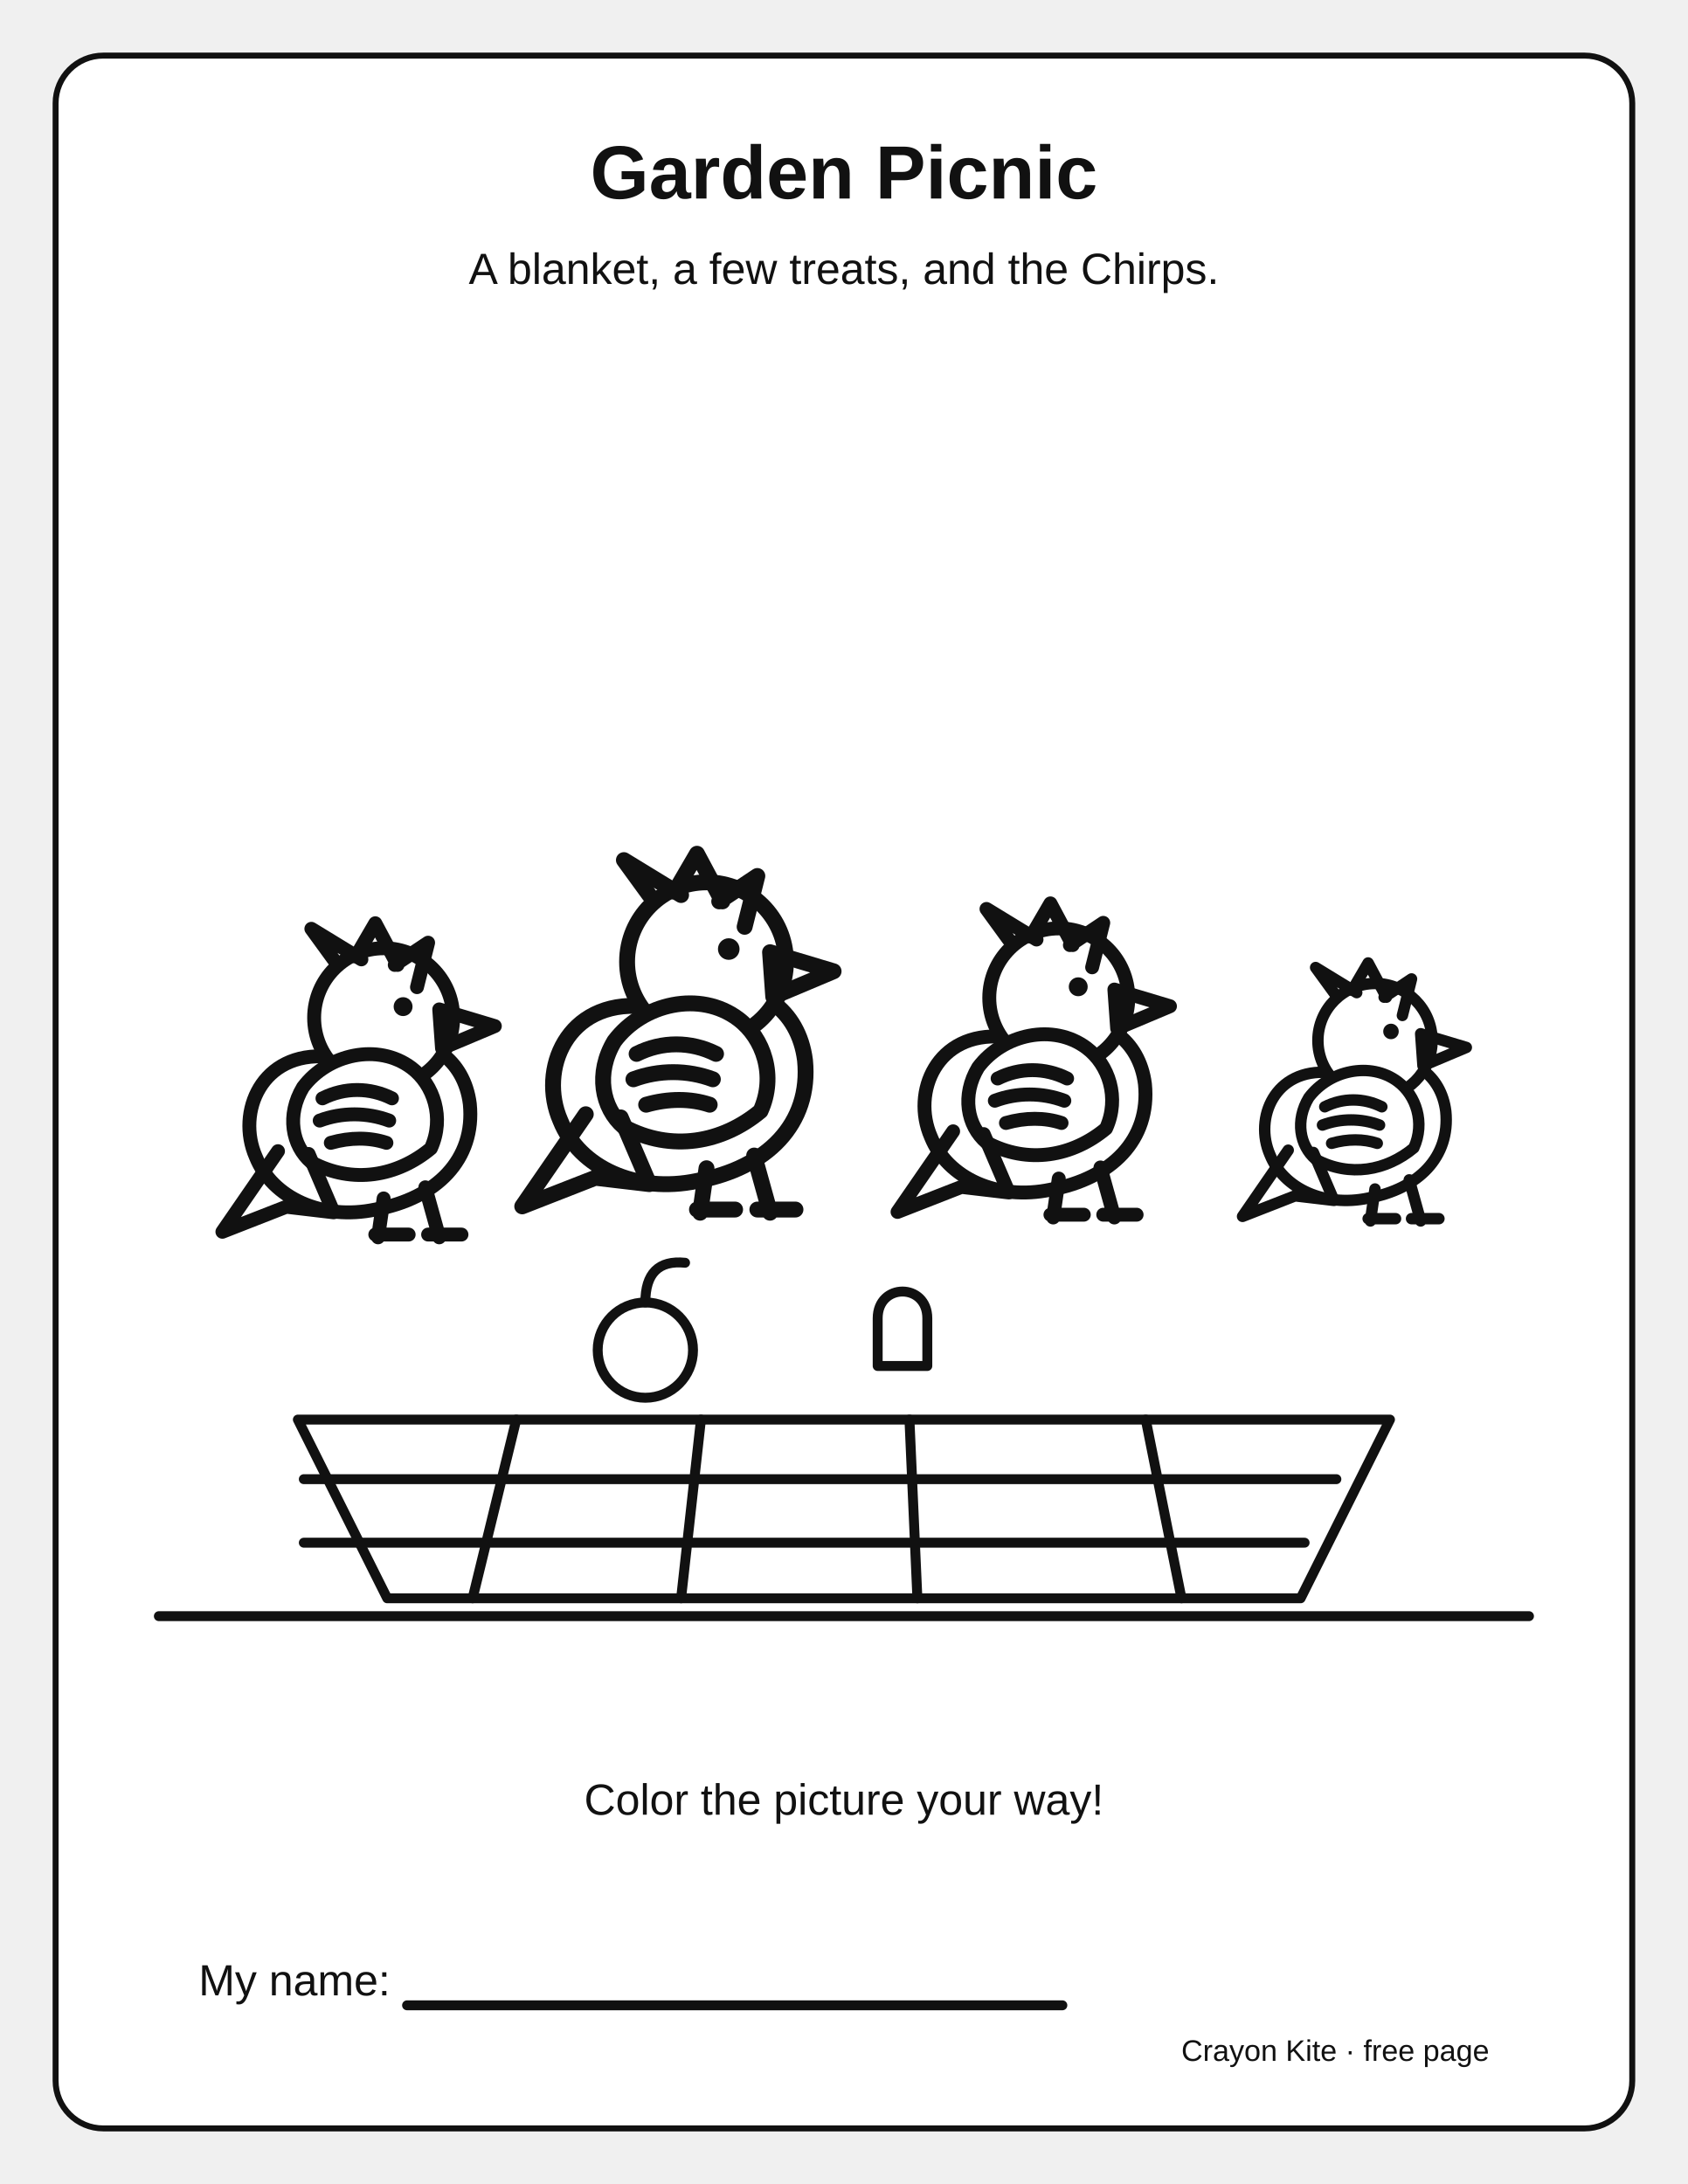
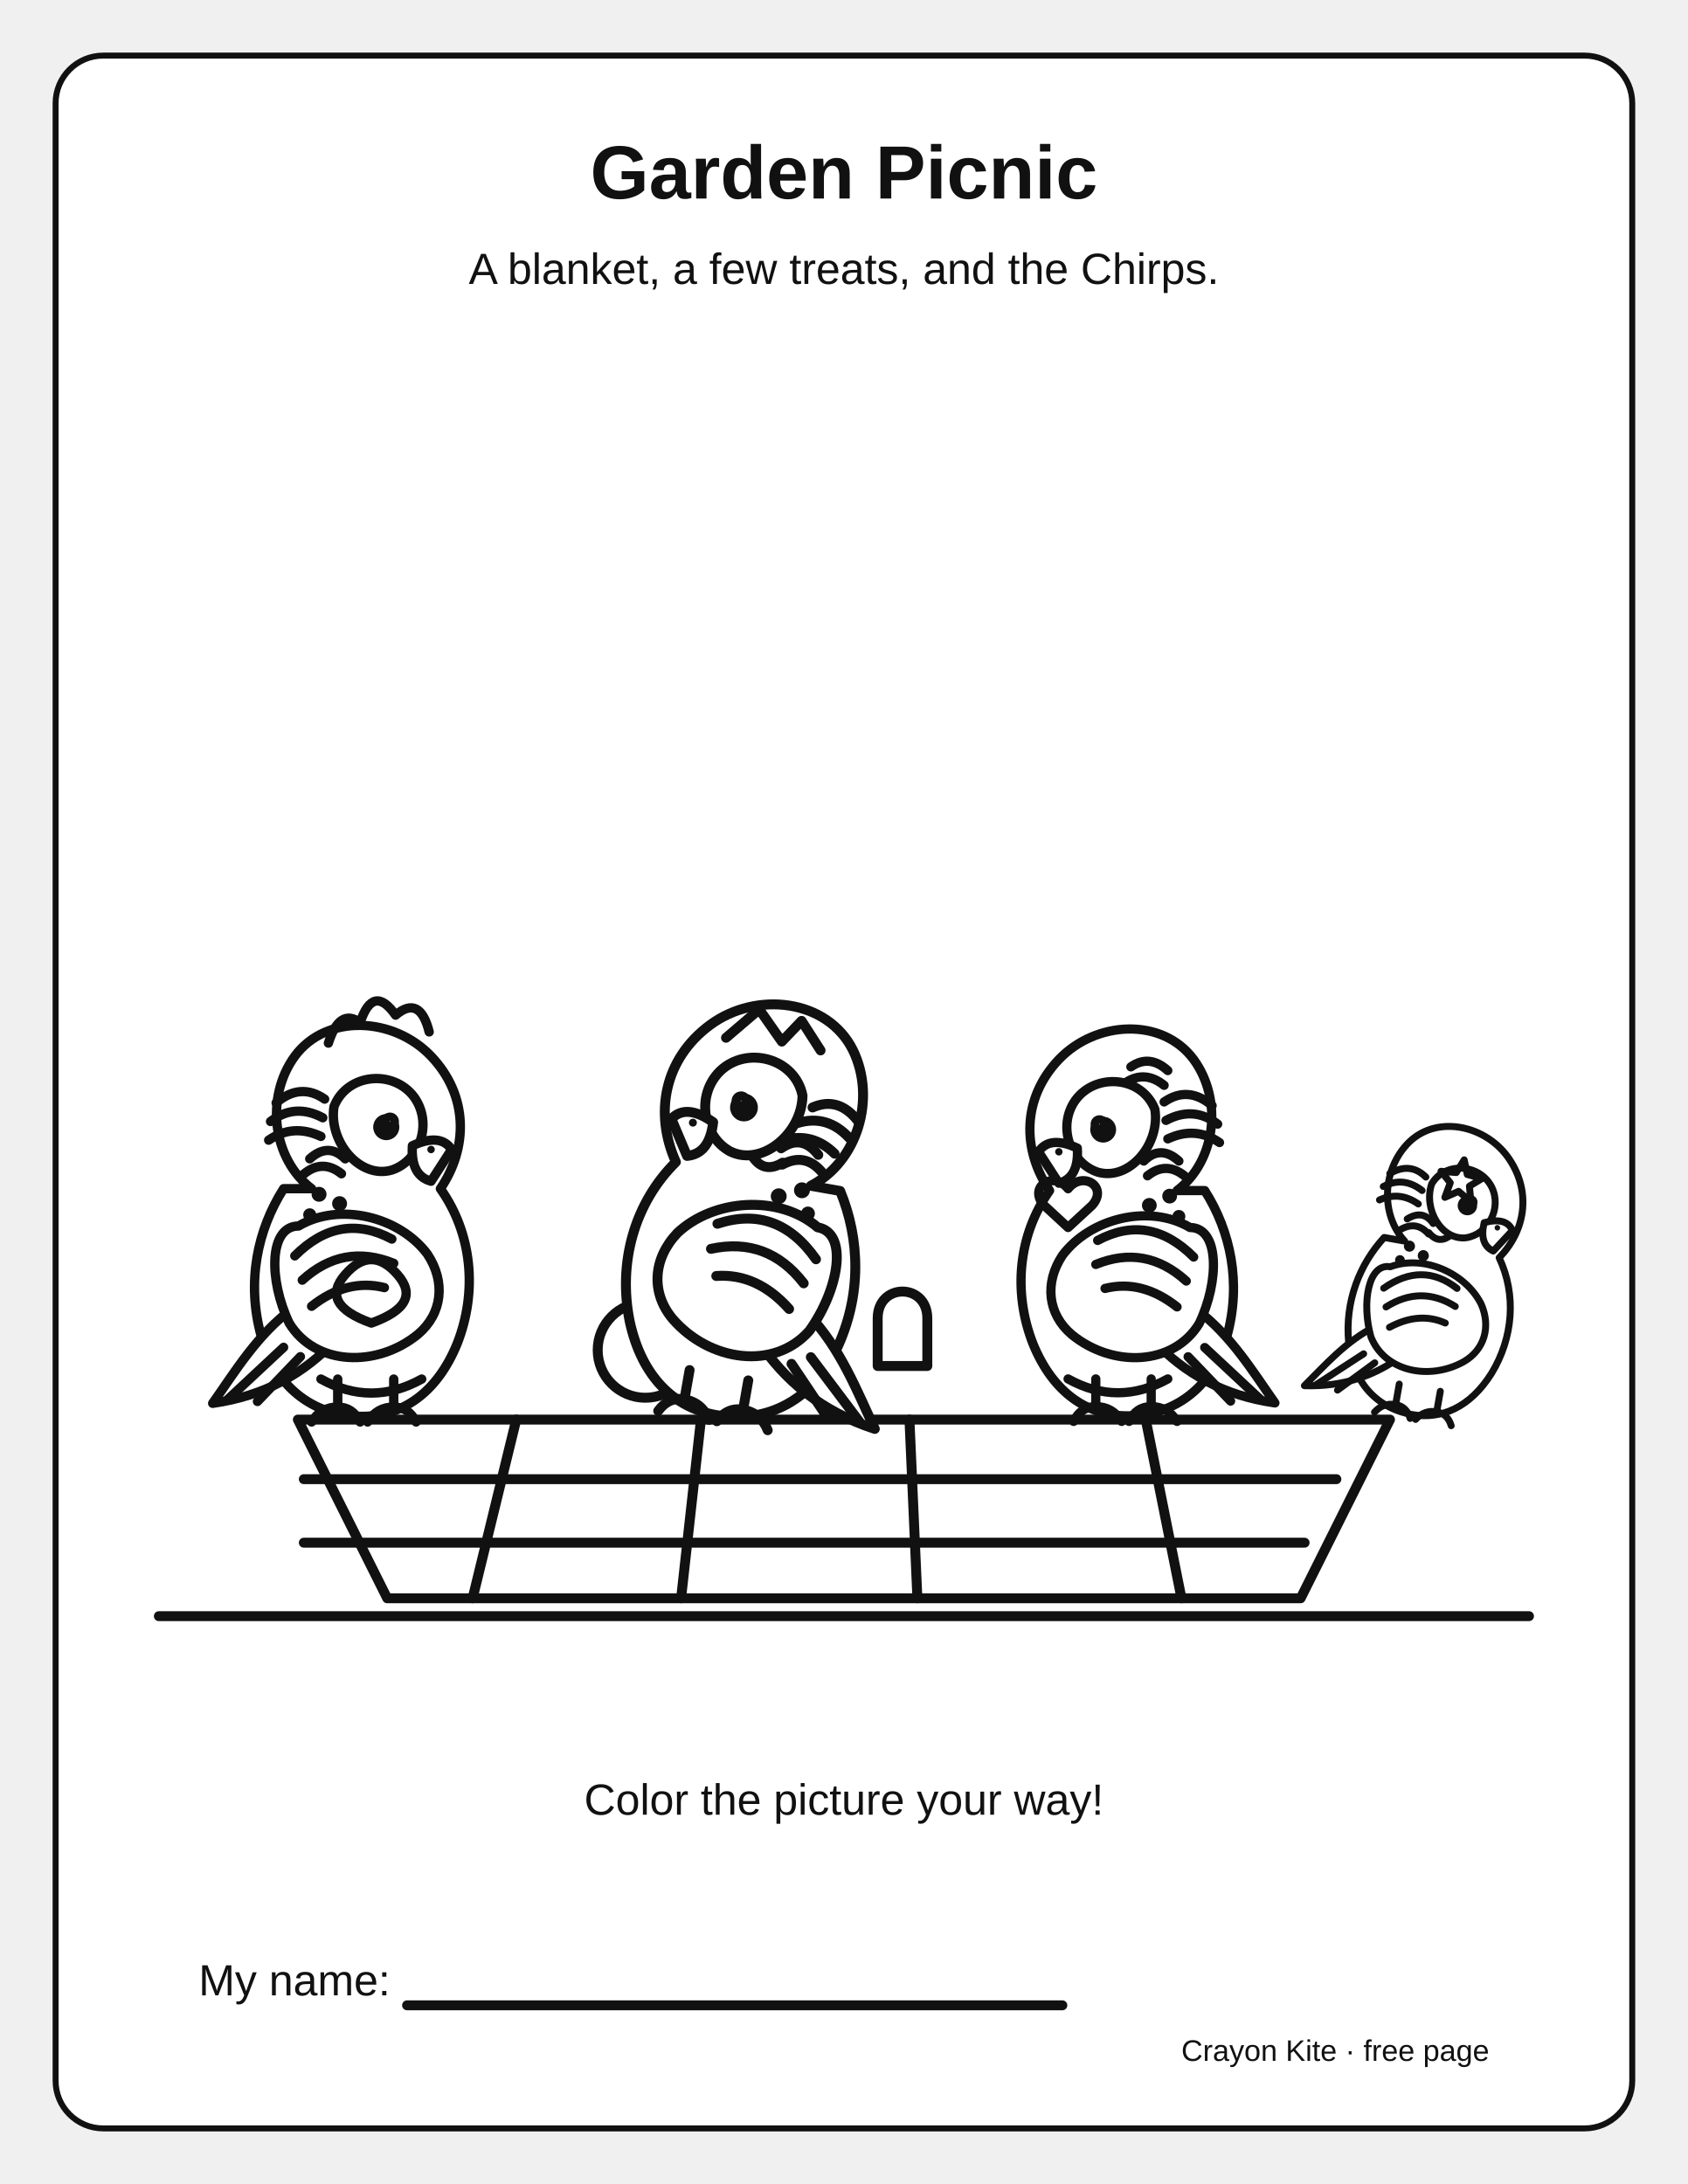
<svg xmlns="http://www.w3.org/2000/svg" width="8.5in" height="11in" viewBox="0 0 850 1100" role="img" aria-labelledby="page-title page-desc">
  <style>
    .ink { fill: none; stroke: #111; stroke-width: 5; stroke-linecap: round; stroke-linejoin: round; }
    .white { fill: #fff; } .dot { fill: #111; stroke: none; }
    .title { fill: #111; font: 700 38px 'Trebuchet MS', Arial, sans-serif; }
    .small { fill: #111; font: 22px 'Trebuchet MS', Arial, sans-serif; }
    .tiny { fill: #111; font: 15px 'Trebuchet MS', Arial, sans-serif; }
    @media print { @page { size: letter portrait; margin: 0; } svg { width: 8.5in; height: 11in; } }
  </style>
  <rect x="28" y="28" width="794" height="1044" rx="24" fill="#fff" stroke="#111" stroke-width="3" />
  <text class="title" x="425" y="100" text-anchor="middle">Garden Picnic</text>
  <text class="small" x="425" y="143" text-anchor="middle">A blanket, a few treats, and the Chirps.</text>
  <g class="ink">
    <path class="white" d="M150 715h550l-45 90H195z" />
    <path d="m260 715-22 90m115-90-10 90m115-90 4 90m115-90 18 90m-442-60h520m-520 32h504M80 814h690" />
    <circle class="white" cx="325" cy="680" r="24" />
    <path d="M325 656q0-22 20-20m97 28c0-18 25-18 25 0v24h-25z" />
  </g>
-   <g class="ink" transform="translate(105 465) scale(1.4)">
-     <path class="white" d="M43 48C19 46 10 68 17 84c6 15 24 23 43 19 22-4 36-18 34-38-2-16-15-25-30-22z" />
-     <circle class="white" cx="63" cy="34" r="25" />
-     <path d="M45 13 37 2l18 11m-2-1L60 0l8 15m-1 0L79 7l-4 16M83 31l20 6-19 8z" />
-     <circle class="dot" cx="70" cy="30" r="3.4" />
-     <path class="white" d="M34 59c9-12 27-16 39-7 8 6 12 18 7 29-12 10-28 13-43 5-7-6-9-17-3-27z" />
-     <path d="M41 63c8-4 17-4 25 0m-26 8c8-3 17-3 25 0m-21 8c7-2 14-2 20 0M25 82 5 111l23-9 17 2-9-21m27 16-2 14m17-18 5 18m-23-1h12m7 0h12" />
+   <g transform="translate(93 500) scale(0.94)  ">
+     <g class="ink">
+       <path class="white" d="M68 105C47 89 43 56 59 34 76 11 112 13 132 34c20 21 20 49 5 71 17 24 20 55 9 83-11 27-30 39-51 39-27 0-47-17-54-43-8-29-2-57 12-79z" />
+       <path class="white" d="M58 169c-19 14-31 34-43 51 28-4 49-16 66-34z" />
+       <path d="M53 190 23 218m39-23-23 24" />
+       <path class="white" d="M61 125C45 125 45 154 56 177c14 23 47 24 69 6 13-11 15-28 5-43-15-20-47-28-69-15z" />
+       <path d="M59 141q24-24 52-9m-48 22q22-20 49-9m-44 23q19-15 39-10" />
+       <path class="white" d="M80 61c7-18 32-20 43-5 10 14 3 34-12 39-17 5-34-15-31-34z" />
+       <circle class="dot" cx="108" cy="72" r="7" />
+       <circle class="white" cx="110" cy="69" r="2.3" />
+       <path class="white" d="M122 82q15-7 21 2l-11 17q-11-3-10-19z" />
+       <circle class="dot" cx="132" cy="84" r="2" />
+       <path d="M67 89q10-9 19 0m-22 8q10-8 20 0" />
+       <circle class="dot" cx="72" cy="108" r="4" />
+       <circle class="dot" cx="83" cy="113" r="4" />
+       <circle class="dot" cx="67" cy="119" r="3.5" />
+       <path d="M49 59q13-11 26-2m-29 12q13-10 28-2m-29 12q13-9 28-2" />
+       <path d="M77 27q6-19 17-11 7-21 19-4 13-11 18 9" />
+       <path d="M86 151q14-16 28 0t-14 26q-28-10-14-26z" />
+       <path d="M73 207q27 15 54 0" />
+       <path d="M82 207v15m0 0q-9 0-14 8m14-8q8 0 12 8m18-8v-15m0 15q-9 0-14 8m14-8q8 0 12 8" />
+     </g>
  </g>
-   <g class="ink" transform="translate(255 430) scale(1.6)">
-     <path class="white" d="M43 48C19 46 10 68 17 84c6 15 24 23 43 19 22-4 36-18 34-38-2-16-15-25-30-22z" />
-     <circle class="white" cx="63" cy="34" r="25" />
-     <path d="M45 13 37 2l18 11m-2-1L60 0l8 15m-1 0L79 7l-4 16M83 31l20 6-19 8z" />
-     <circle class="dot" cx="70" cy="30" r="3.4" />
-     <path class="white" d="M34 59c9-12 27-16 39-7 8 6 12 18 7 29-12 10-28 13-43 5-7-6-9-17-3-27z" />
-     <path d="M41 63c8-4 17-4 25 0m-26 8c8-3 17-3 25 0m-21 8c7-2 14-2 20 0M25 82 5 111l23-9 17 2-9-21m27 16-2 14m17-18 5 18m-23-1h12m7 0h12" />
+   <g transform="translate(269 486) scale(1.0) rotate(10 100 150) translate(200 0) scale(-1 1)">
+     <g class="ink">
+       <path class="white" d="M68 105C47 89 43 56 59 34 76 11 112 13 132 34c20 21 20 49 5 71 17 24 20 55 9 83-11 27-30 39-51 39-27 0-47-17-54-43-8-29-2-57 12-79z" />
+       <path class="white" d="M58 169c-19 14-31 34-43 51 28-4 49-16 66-34z" />
+       <path d="M53 190 23 218m39-23-23 24" />
+       <path class="white" d="M61 125C45 125 45 154 56 177c14 23 47 24 69 6 13-11 15-28 5-43-15-20-47-28-69-15z" />
+       <path d="M59 141q24-24 52-9m-48 22q22-20 49-9m-44 23q19-15 39-10" />
+       <path class="white" d="M80 61c7-18 32-20 43-5 10 14 3 34-12 39-17 5-34-15-31-34z" />
+       <circle class="dot" cx="108" cy="72" r="7" />
+       <circle class="white" cx="110" cy="69" r="2.3" />
+       <path class="white" d="M122 82q15-7 21 2l-11 17q-11-3-10-19z" />
+       <circle class="dot" cx="132" cy="84" r="2" />
+       <path d="M67 89q10-9 19 0m-22 8q10-8 20 0" />
+       <circle class="dot" cx="72" cy="108" r="4" />
+       <circle class="dot" cx="83" cy="113" r="4" />
+       <circle class="dot" cx="67" cy="119" r="3.5" />
+       <path d="M50 69q12-11 24-3m-21 12q13-10 27-3m-21 12q13-9 27-2" />
+       <path d="m75 37 12-13 8 12 14-14 14 17" />
+       <path d="M84 96q8 7 15 0" />
+       <path d="M82 207v15m0 0q-9 0-14 8m14-8q8 0 12 8m18-8v-15m0 15q-9 0-14 8m14-8q8 0 12 8" />
+     </g>
  </g>
-   <g class="ink" transform="translate(445 455) scale(1.4)">
-     <path class="white" d="M43 48C19 46 10 68 17 84c6 15 24 23 43 19 22-4 36-18 34-38-2-16-15-25-30-22z" />
-     <circle class="white" cx="63" cy="34" r="25" />
-     <path d="M45 13 37 2l18 11m-2-1L60 0l8 15m-1 0L79 7l-4 16M83 31l20 6-19 8z" />
-     <circle class="dot" cx="70" cy="30" r="3.4" />
-     <path class="white" d="M34 59c9-12 27-16 39-7 8 6 12 18 7 29-12 10-28 13-43 5-7-6-9-17-3-27z" />
-     <path d="M41 63c8-4 17-4 25 0m-26 8c8-3 17-3 25 0m-21 8c7-2 14-2 20 0M25 82 5 111l23-9 17 2-9-21m27 16-2 14m17-18 5 18m-23-1h12m7 0h12" />
+   <g transform="translate(470 502) scale(0.93)  translate(200 0) scale(-1 1)">
+     <g class="ink">
+       <path class="white" d="M68 105C47 89 43 56 59 34 76 11 112 13 132 34c20 21 20 49 5 71 17 24 20 55 9 83-11 27-30 39-51 39-27 0-47-17-54-43-8-29-2-57 12-79z" />
+       <path class="white" d="M58 169c-19 14-31 34-43 51 28-4 49-16 66-34z" />
+       <path d="M53 190 23 218m39-23-23 24" />
+       <path class="white" d="M61 125C45 125 45 154 56 177c14 23 47 24 69 6 13-11 15-28 5-43-15-20-47-28-69-15z" />
+       <path d="M59 141q24-24 52-9m-48 22q22-20 49-9m-44 23q19-15 39-10" />
+       <path class="white" d="M80 61c7-18 32-20 43-5 10 14 3 34-12 39-17 5-34-15-31-34z" />
+       <circle class="dot" cx="108" cy="72" r="7" />
+       <circle class="white" cx="110" cy="69" r="2.3" />
+       <path class="white" d="M122 82q15-7 21 2l-11 17q-11-3-10-19z" />
+       <circle class="dot" cx="132" cy="84" r="2" />
+       <path d="M67 89q10-9 19 0m-22 8q10-8 20 0" />
+       <circle class="dot" cx="72" cy="108" r="4" />
+       <circle class="dot" cx="83" cy="113" r="4" />
+       <circle class="dot" cx="67" cy="119" r="3.5" />
+       <path d="M49 59q13-11 26-2m-29 12q13-10 28-2m-29 12q13-9 28-2" />
+       <path d="M127 104c-8-10-22-1-13 9l13 12 13-12c9-10-5-19-13-9z" />
+       <path d="M73 40q10-9 20-2m-18 10q10-8 20-2" />
+       <path d="M73 207q27 15 54 0" />
+       <path d="M82 207v15m0 0q-9 0-14 8m14-8q8 0 12 8m18-8v-15m0 15q-9 0-14 8m14-8q8 0 12 8" />
+     </g>
  </g>
-   <g class="ink" transform="translate(620 485) scale(1.15)">
-     <path class="white" d="M43 48C19 46 10 68 17 84c6 15 24 23 43 19 22-4 36-18 34-38-2-16-15-25-30-22z" />
-     <circle class="white" cx="63" cy="34" r="25" />
-     <path d="M45 13 37 2l18 11m-2-1L60 0l8 15m-1 0L79 7l-4 16M83 31l20 6-19 8z" />
-     <circle class="dot" cx="70" cy="30" r="3.4" />
-     <path class="white" d="M34 59c9-12 27-16 39-7 8 6 12 18 7 29-12 10-28 13-43 5-7-6-9-17-3-27z" />
-     <path d="M41 63c8-4 17-4 25 0m-26 8c8-3 17-3 25 0m-21 8c7-2 14-2 20 0M25 82 5 111l23-9 17 2-9-21m27 16-2 14m17-18 5 18m-23-1h12m7 0h12" />
+   <g transform="translate(654 555) scale(0.7) rotate(10 100 150) ">
+     <g class="ink">
+       <path class="white" d="M68 105C47 89 43 56 59 34 76 11 112 13 132 34c20 21 20 49 5 71 17 24 20 55 9 83-11 27-30 39-51 39-27 0-47-17-54-43-8-29-2-57 12-79z" />
+       <path class="white" d="M58 169c-19 14-31 34-43 51 28-4 49-16 66-34z" />
+       <path d="M53 190 23 218m39-23-23 24" />
+       <path class="white" d="M61 125C45 125 45 154 56 177c14 23 47 24 69 6 13-11 15-28 5-43-15-20-47-28-69-15z" />
+       <path d="M59 141q24-24 52-9m-48 22q22-20 49-9m-44 23q19-15 39-10" />
+       <path class="white" d="M80 61c7-18 32-20 43-5 10 14 3 34-12 39-17 5-34-15-31-34z" />
+       <circle class="dot" cx="108" cy="72" r="7" />
+       <circle class="white" cx="110" cy="69" r="2.3" />
+       <path class="white" d="M122 82q15-7 21 2l-11 17q-11-3-10-19z" />
+       <circle class="dot" cx="132" cy="84" r="2" />
+       <path d="M67 89q10-9 19 0m-22 8q10-8 20 0" />
+       <circle class="dot" cx="72" cy="108" r="4" />
+       <circle class="dot" cx="83" cy="113" r="4" />
+       <circle class="dot" cx="67" cy="119" r="3.5" />
+       <path d="M49 59q13-11 26-2m-29 12q13-10 28-2m-29 12q13-9 28-2" />
+       <path d="m100 40 4 10 11 1-8 7 3 11-10-6-9 6 2-11-8-7 11-1z" />
+       <path d="M84 96q8 7 15 0" />
+       <path d="M82 207v15m0 0q-9 0-14 8m14-8q8 0 12 8m18-8v-15m0 15q-9 0-14 8m14-8q8 0 12 8" />
+     </g>
  </g>
  <text class="small" x="425" y="914" text-anchor="middle">Color the picture your way!</text>
  <text class="small" x="100" y="1005">My name:</text>
  <path d="M205 1010h330" class="ink" stroke-width="2.5" />
  <text class="tiny" x="750" y="1038" text-anchor="end">Crayon Kite · free page</text>
</svg>
